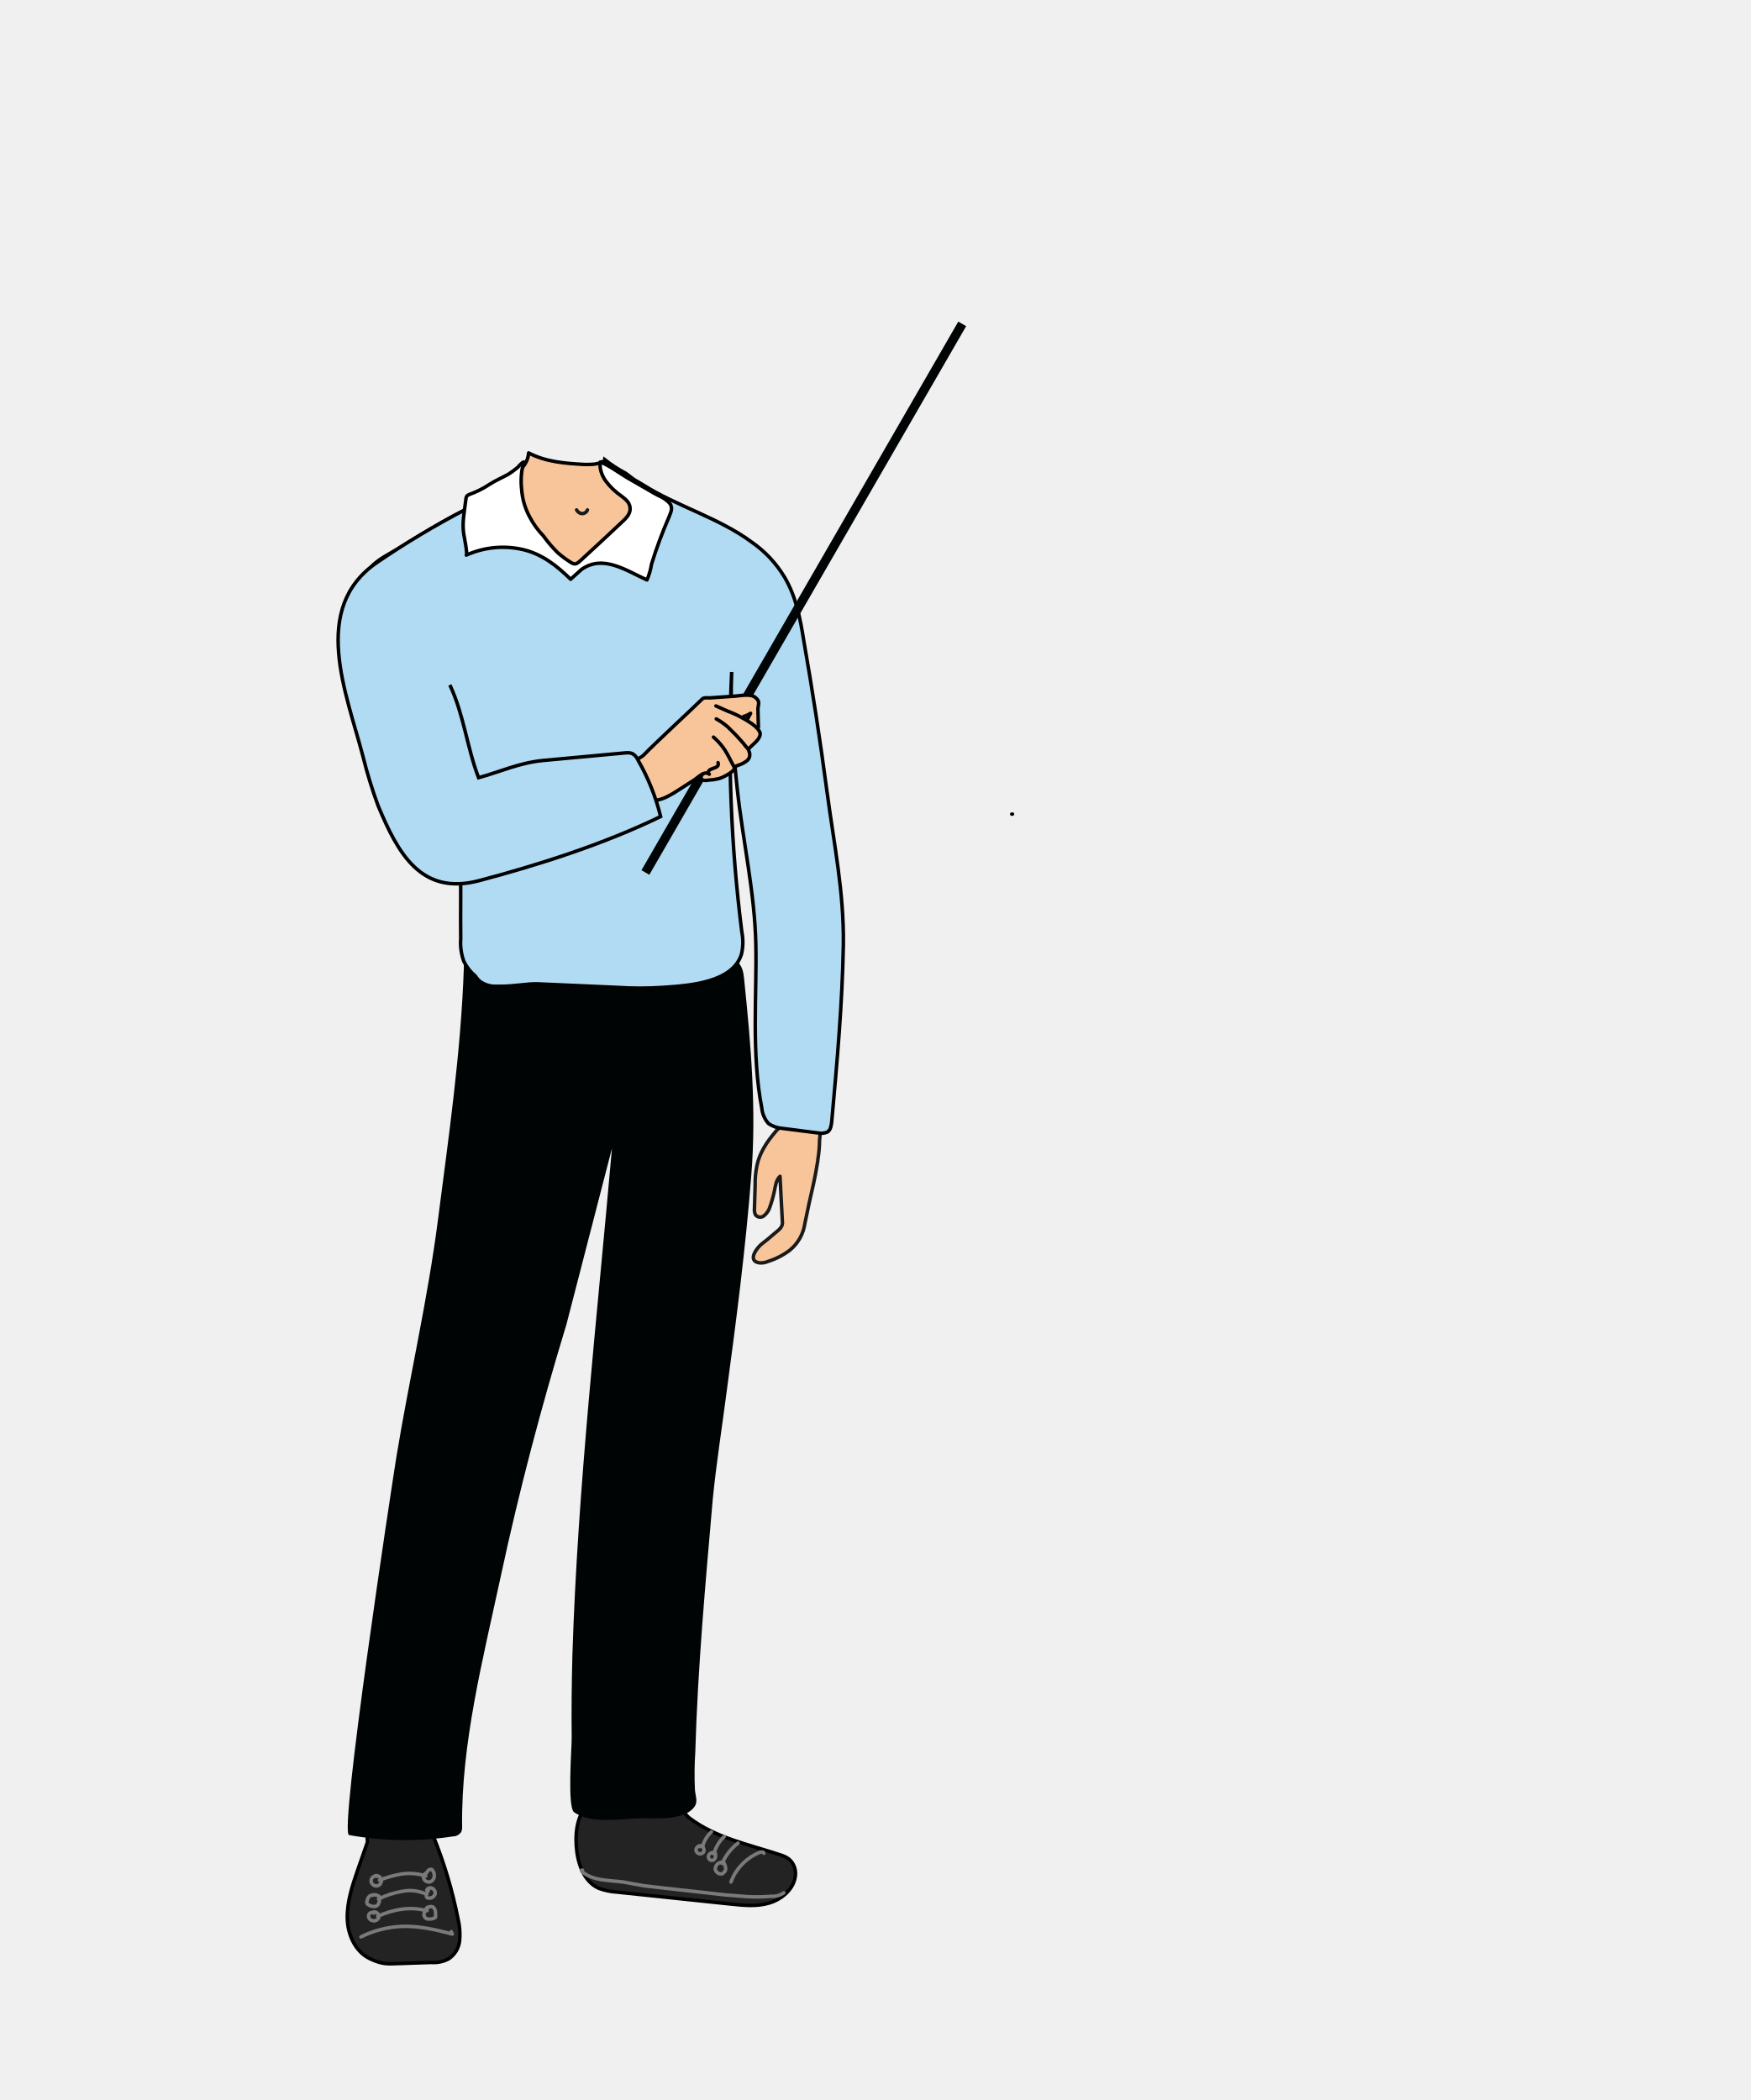
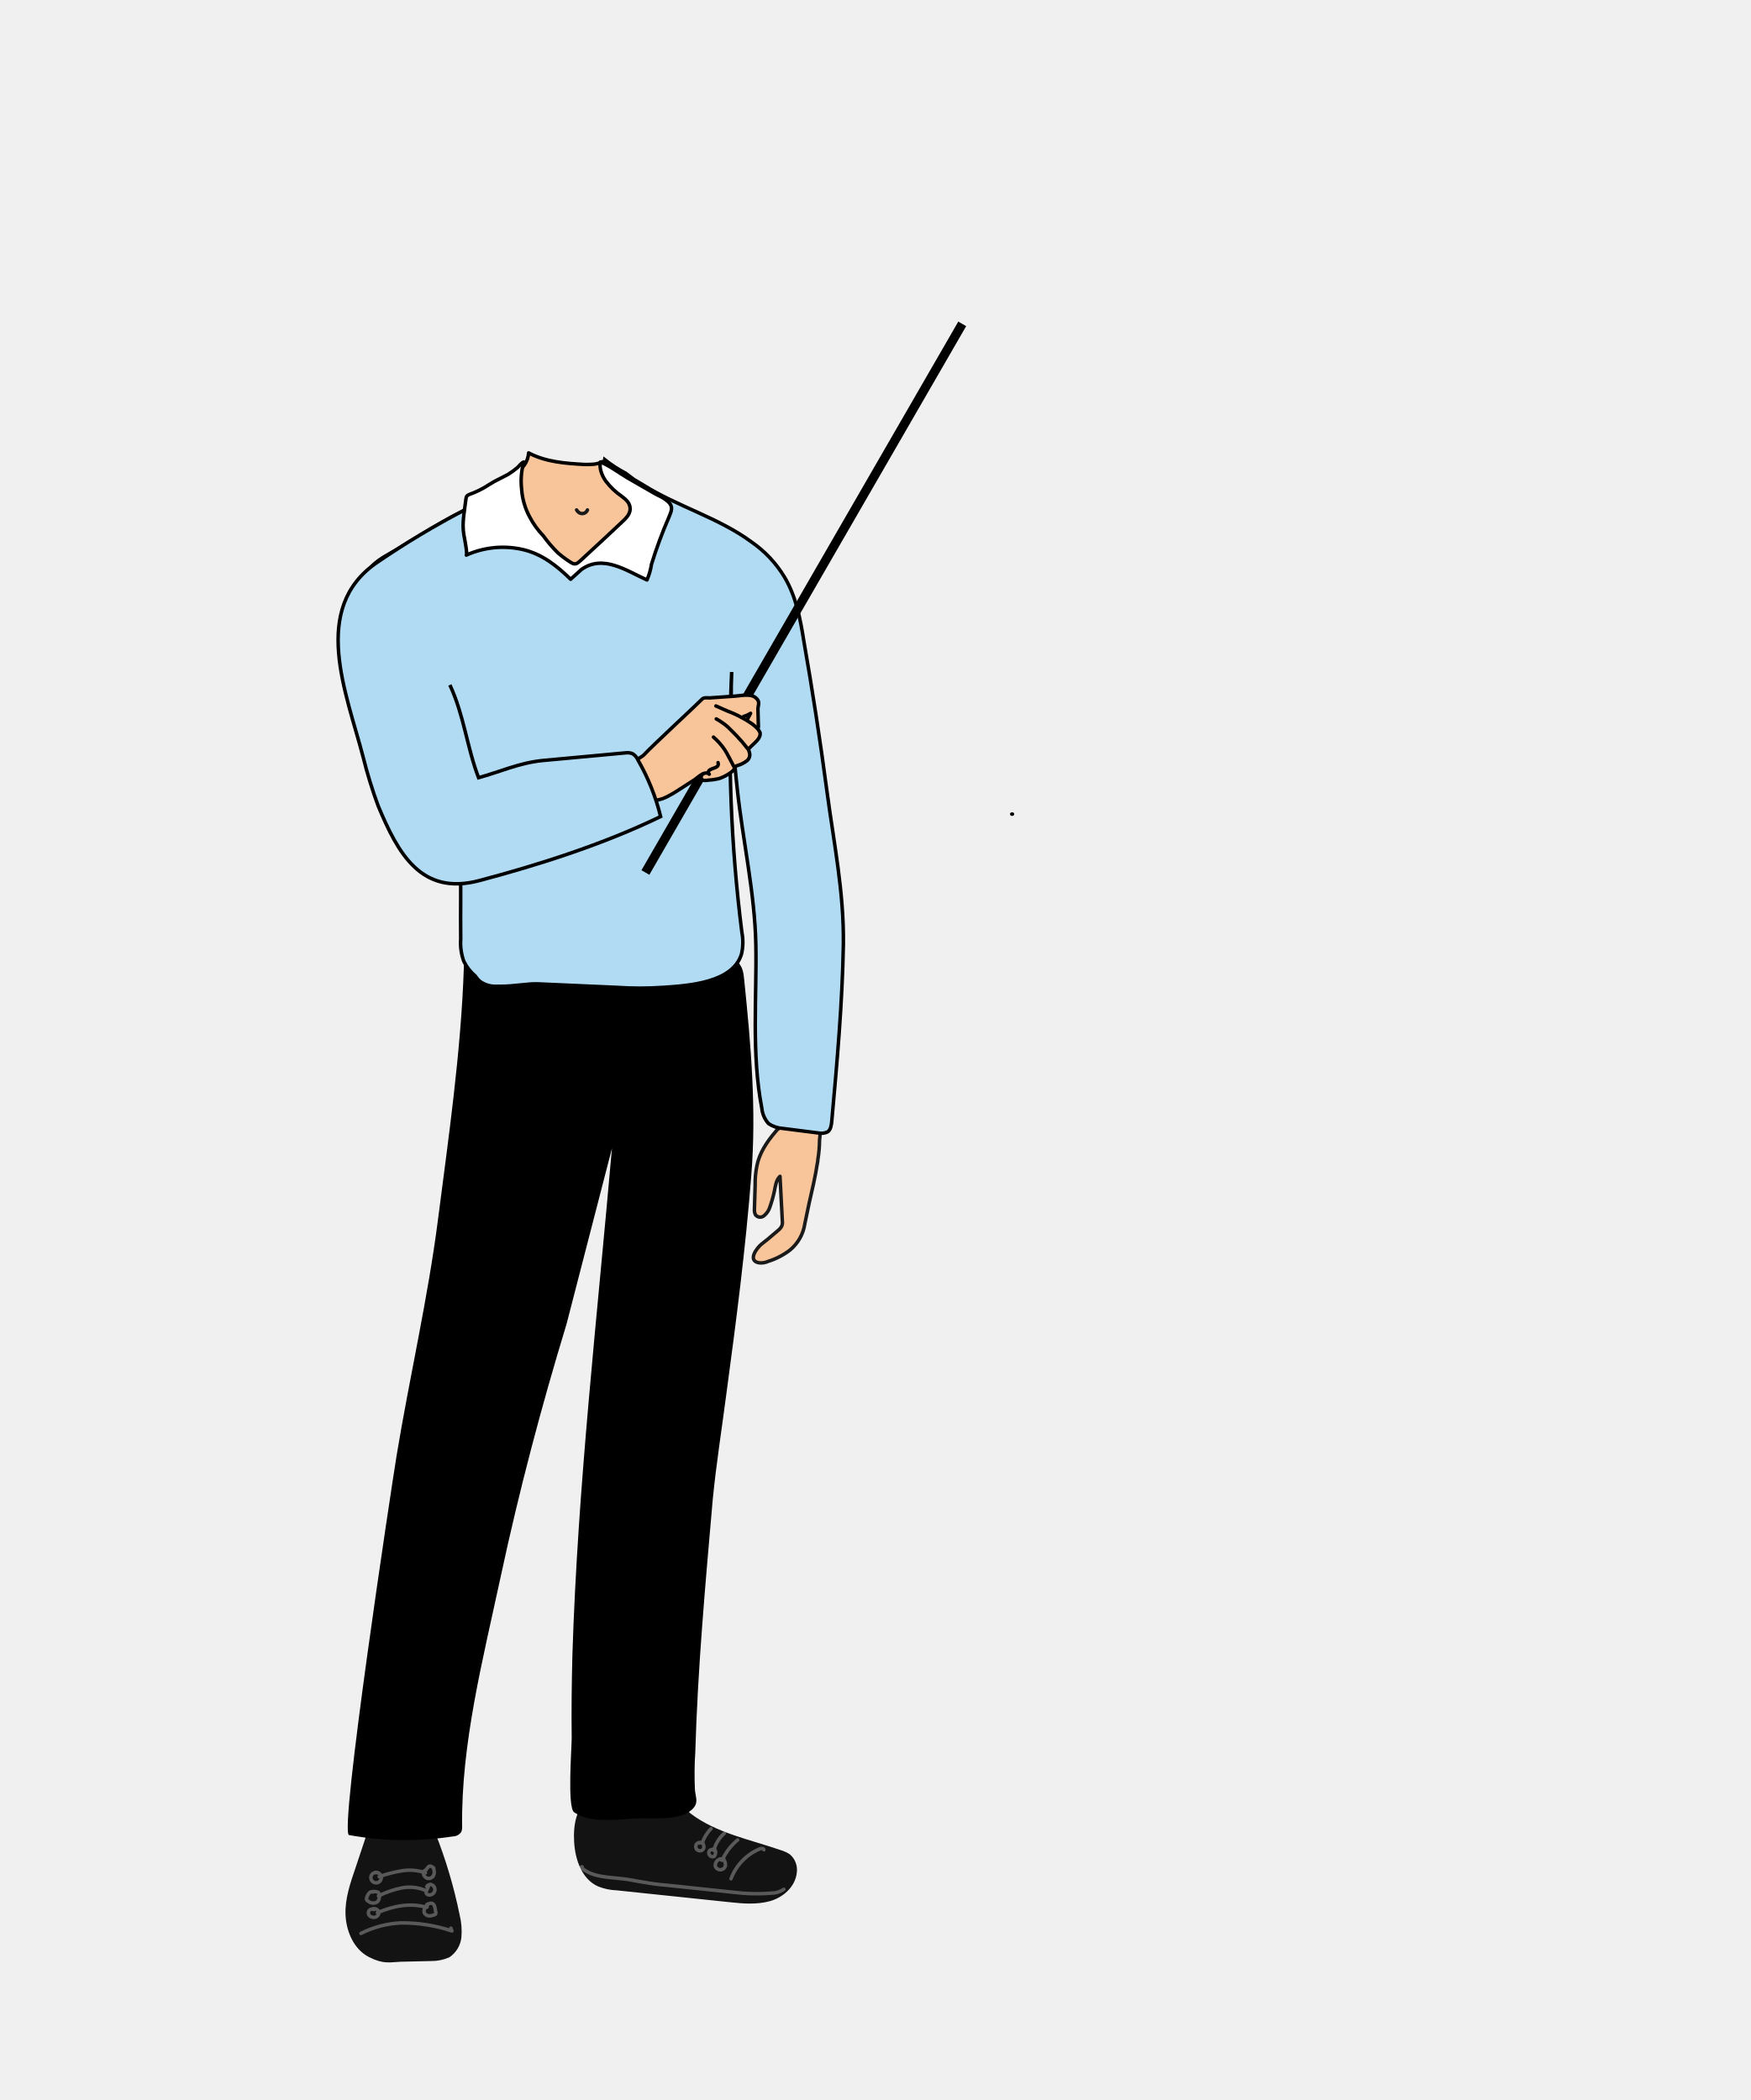
- <svg xmlns="http://www.w3.org/2000/svg" id="Layer_1" data-name="Layer 1" viewBox="0 0 500 600">
-   <defs>
-     <style>.cls-1{fill:#232323}.cls-1,.cls-5,.cls-7{stroke:#000}.cls-1,.cls-2,.cls-7{stroke-linecap:round;stroke-linejoin:round}.cls-2{fill:none;stroke:#7a7a7a}.cls-7{fill:#f8c59a}.cls-5{fill:#b1dbf2;stroke-miterlimit:10}</style>
-   </defs>
-   <path class="cls-1" d="M105 526.2l-2.9 8.3c-1.5 4.4-3 8.9-2.9 13.6s2.3 9.5 6.4 11.5 5.8 1.4 8.8 1.4l8.8-.3a9 9 0 004.9-1 7.1 7.1 0 003.2-5.3 19.2 19.2 0 00-.5-6.3 128.4 128.4 0 00-7-23.4c-.6-1.7-1.4-3.3-3.1-3.8a7.5 7.5 0 00-3-.3 33.1 33.1 0 00-7.7.9 9.2 9.2 0 00-3.7 1.4 3 3 0 00-1.3 3.3z" />
-   <path class="cls-2" d="M128.9 551.9l.3.7c-4.8-1.3-9.7-2.4-14.6-2.2a28.9 28.9 0 00-11.5 3m18.5-17.4a15.2 15.2 0 00-6.7-.6 29.9 29.9 0 00-6.5 1.8m13.4 4a11.2 11.2 0 00-7-.8 23.9 23.9 0 00-6.7 2.2m13.8 3.2c-.1-.2.2 0 .1.1a.2.2 0 01-.3 0c-4.6-1.3-9.5-.3-13.8 1.6" />
-   <path class="cls-2" d="M107.2 535.9a1.6 1.6 0 011.7 1 1.6 1.6 0 01-.8 1.8 1.5 1.5 0 01-1.9-.6 1.4 1.4 0 01.1-1.6 1.4 1.4 0 011.5-.4m-1.7 5.4a2.2 2.2 0 011.8.1l.4.2a.7.7 0 01.1.5 2.8 2.8 0 01-.5 2c-.7.7-1.9.4-2.7-.1a.7.7 0 01-.4-.5.9.9 0 01.1-.7 2.2 2.2 0 01.5-1.1 1.2 1.2 0 011.1-.4m-.1 4.9a1.2 1.2 0 011.6.5 1.1 1.1 0 01-.3 1.6c-.2.2-.4.2-.7.3a1.7 1.7 0 01-1.4-.5 1.2 1.2 0 01-.2-1.4 1 1 0 011.4-.3M122 545a2.3 2.3 0 011.6-.2 2 2 0 01.8 1.5v1c0 .2.1.4 0 .5s-.3.2-.5.3a3.9 3.9 0 01-1.5.2 1.2 1.2 0 01-1.2-.8 1.2 1.2 0 010-1 2.7 2.7 0 01.7-1.4h.3m-.3-5.1a1.1 1.1 0 011.2-.6 1.5 1.5 0 011.2 1.7 1.7 1.7 0 01-1.9 1.2.6.6 0 01-.6-.4 1.5 1.5 0 01.1-.9l.5-1.1m-1-4.5c.4-.2.6-.6.8-.8a1 1 0 011-.5c.2 0 .4.3.5.5a2.3 2.3 0 01.3 1.8 1.8 1.8 0 01-1.2 1.3 1.8 1.8 0 01-1.4-.4 1.5 1.5 0 01-.4-1.4c.1-.3.3-.6.6-.5" />
-   <path class="cls-1" d="M223 530a7.7 7.7 0 012.4 1.2 5.4 5.4 0 011.8 4.7c-.4 3.8-3.8 6.7-7.4 7.8s-7.4.7-11.2.3l-32.4-3.4a17.8 17.8 0 01-5.2-1.1c-4.4-2-6.1-7.4-6.4-12.2s.6-9.9 4.4-12.5 5.5-2 8.4-2.3 10.4-2.2 13.7-.5 3.3 5.5 5.8 7.4c7.4 5.7 17.4 7.7 26.1 10.6z" />
-   <path class="cls-2" d="M218.2 529.5c-.1-.5-.8-.4-1.3-.2a14.6 14.6 0 00-8.1 8.4m2-11.1a15.5 15.5 0 00-4.4 5.5c.1.2.4 0 .3-.1m.2-7.3a10.7 10.7 0 00-3 5m-.7-6.3a8.8 8.8 0 00-2.5 4.1c-.1.1.1 0 .1 0m23.1 13.3a5.6 5.6 0 01-3.6 1 51.2 51.2 0 01-6.8.1l-6.3-.5-17.1-1.9-6.1-.7-6.1-1.1c-4-.5-8.5-.3-11.6-2.9a.5.5 0 01-.2-.4c0-.1.3-.2.3 0" />
-   <path class="cls-2" d="M206.6 532.3h.2a3.7 3.7 0 01.5 1.7 1.8 1.8 0 01-1.1 1.4 1.7 1.7 0 01-1.9-1.4 2 2 0 011.6-1.9c.3-.1.7 0 .7.3a.5.5 0 01-.6-.2m-2.2-2.9l.5.2a1.3 1.3 0 01.1.6 1.6 1.6 0 01-.4 1.2 1 1 0 01-1.4-.1 1.1 1.1 0 01.1-1.5 1.4 1.4 0 011.5-.3m-4.3-1.8c0-.2.3-.3.5-.2l.4.4a1.3 1.3 0 01.2 1.3.8.8 0 01-.4.4 1.2 1.2 0 01-1.8-.9 1.3 1.3 0 011.7-1.2" />
-   <path d="M161.8 378.4c-7.2 23.6-13.5 47.5-18.7 71.7s-11.4 48.1-11.1 71.8a3 3 0 01-.3 1.6 3 3 0 01-2.4 1.2 89.1 89.1 0 01-29.6-.4c-2.9-.5 12.1-99.3 13.6-108.5 3.7-22.4 8.9-44.7 11.8-67.3s6.6-47.9 7.4-72.2a2.1 2.1 0 01.3-1.3 2.4 2.4 0 01.8-.6c5.1-2.6 10.2-1.8 15.7-1.8s13-.2 19.5-.1c11.9.2 23.9.7 35.9.7 2.2 0 4.6.1 6.1 1.7s1.6 3.4 1.8 5.3c1.9 18.4 3.5 37 2 55.6-1.6 20.8-4.3 41.5-7.1 62.3-1.3 10-2.9 20.1-3.9 30.2-2.1 24.1-4.3 48.2-5 72.4a93.7 93.7 0 00-.1 10.6c.1 1.8 1 3.4-.2 5-2.9 3.9-11 3.2-15.1 3.2-6 .1-14.1 1.8-19.2-1.7-2-1.4-.7-18.2-.7-21.2-.1-7.9 0-15.8.2-23.7 1.5-48.1 7.1-96.7 11.3-144.8" fill-rule="evenodd" fill="#000405" />
-   <path d="M233.6 331.4a2.2 2.2 0 01-.1.8c-.3 2-.7 4-1.1 5.9-.9 3.8-1.7 7.6-2.5 11.5a12 12 0 01-4.3 7.6 20.3 20.3 0 01-6.2 3.2 4.9 4.9 0 01-2.6.4c-3.4-.6-.6-4.3.8-5.4s2.2-1.7 3.3-2.7 2.6-1.8 2.6-3.3l-.7-13.3c-1.1 1-1.3 2.7-1.6 4.2a34.7 34.7 0 01-1.3 4.6 5.1 5.1 0 01-1.6 2.4 1.7 1.7 0 01-2.5-.2 3.2 3.2 0 01-.3-1.7l.2-6.7a25.9 25.9 0 01.5-5.6c.7-3.6 2.8-6.8 5.2-9.6a4.4 4.4 0 011.6-1.4 5.6 5.6 0 012.2-.3c2.4.1 5 0 7.3.8s1.7 1.3 1.6 3.1a36.6 36.6 0 01-.5 5.7z" stroke="#1a1a1a" fill="#f8c59a" stroke-linecap="round" stroke-linejoin="round" />
-   <path class="cls-5" d="M131.6 268.3a15.3 15.3 0 00.9 6.4 13.1 13.1 0 003.3 4.2 6.4 6.4 0 001.3 1.5 7.4 7.4 0 004.4 1.4h1.6c3.7 0 7.8-.8 10.4-.7l22.6 1a99.9 99.9 0 0013.4 0c7.3-.5 19.8-1.3 22.3-9.5a14.8 14.8 0 00.1-6.3A430.5 430.5 0 01209 192c-.5 11 .4 22.4 1.6 33.5 1.6 14.8 5 29.6 5.3 44.3s-1.3 31.2 1.7 46.8a7.7 7.7 0 001.9 4.4 8 8 0 004 1.4l10.2 1.3a4.2 4.2 0 002.7-.3c.9-.6 1.1-2 1.2-3.2 1.5-16.7 3-33.4 3.3-50.3.2-15-2.7-28.9-4.7-43.9s-4.1-28.6-6.6-42.9c-1-6.3-2.2-12.6-5.5-18.2a32.8 32.8 0 00-9.5-10.1c-9.2-6.8-21.3-10.2-30.8-16.2l-2.7-1.6-2.4-1.8a38.5 38.5 0 01-6-3.9 5 5 0 00.2 2.7 16.9 16.9 0 004.6 6 17.5 17.5 0 012.4 2.3 17.5 17.5 0 002.9 3.2l5.5 5.3c.1.2-4.6 1.8-5 1.9s-3.5-.5-5.3-.2a8.3 8.3 0 00-3.9 2.1c-2.2 1.7-5.2 6.1-8 6.8s-6.6-4-8.3-5.6c-6.1-5.8-10.2-15.5-19.2-12.4s-16.9 8.7-24.9 13.4c-5.2 3-10.5 5.2-9.5 12 .8 5.3 5.3 9.2 8.4 13.4 1.4 2 1.1 4.2 2 6.4 1.3 3.7 3.9 7.2 5.8 10.7 3.2 6.2 6.4 12.5 8.2 19.3 3.9 15 2.8 34.3 3 49.7z" />
-   <path transform="rotate(-60 229.611 170.902)" fill="#000405" d="M139.1 169.6h181v2.6h-181z" />
-   <path class="cls-7" d="M289.2 232.6h-.2m-83.9-14.7c.6 1.9-2.7 1.3-2.8 2.8a.9.9 0 00.3.5c-1.3-1.1-3.1.8-4.1 1.5l-4.5 2.9a31 31 0 01-3.6 2.1 9.7 9.7 0 01-2.2.8c-1.8.1-16.2 10.3-16.2 10.3s-1.3-13.9-4.6-16.4c0 0 14.4-4.4 16.6-6.8s16-15.2 16.5-15.8 1.6-.4 2.2-.4l7.2-.5c1.7-.1 4.4-.8 5.9.4s.7 2.1.7 3.3.1 2.6.1 3.9.2 1.2-.2 1.6l.7 1.2c.3 1.6-1.5 2.9-2.4 3.8s-1 .8-.7 1.7a2.2 2.2 0 01-.7 2.6 7.9 7.9 0 01-2.6 1.3c-.7.3-.9.3-1 1s-2.9 2.4-4.5 2.8a15.5 15.5 0 01-2.9.4c-.5.1-1.4.2-1.8-.2s-.3-1.1.3-1.6h-.1" />
-   <path d="M203.8 210.6a18.3 18.3 0 013.2 3.6c.9 1.4 1.6 2.9 2.4 4.4a2.1 2.1 0 00.4.6m-5.2-13.8a19.4 19.4 0 013.3 2.3l2.4 2.4 1.8 2 1.7 2.1m-9.3-12.5l3.4 1.5a27.1 27.1 0 013 1.3l2.2 1.2 1.7 1.1a10.7 10.7 0 011.6 1.4m-4-3.5a7.2 7.2 0 002-.9l-.8 1.5" fill="none" stroke-linecap="round" stroke-linejoin="round" stroke="#000" />
-   <path class="cls-5" d="M132.9 145.6a246.9 246.9 0 00-25.2 15.1c-19.2 13.1-8.7 37.4-4 55.5a133.3 133.3 0 004.3 14c5.7 13.7 12.3 25.8 28.9 21.4s35.3-10.3 51.8-18.3a61.8 61.8 0 00-6.5-16.2 3.6 3.6 0 00-1.6-1.8 4.1 4.1 0 00-1.9-.2l-23.8 2.2c-6.7.7-12 3.2-18.2 4.9-3.3-8.6-4.2-18-8.2-26.5" />
-   <path class="cls-7" d="M181.7 143.5a19.6 19.6 0 014.2 3.9 5.5 5.5 0 011.2 2.7c.2 1.8-.9 3.4-2.1 4.7a13.9 13.9 0 01-6.3 3.7c-2.1.5-4.3.7-6.5 1.2a21.2 21.2 0 00-7.4 3.6 3.2 3.2 0 01-2.4.9 4.7 4.7 0 01-.9-.6c-2.8-2.2-5.9-5.1-9.2-6.6s-5.9-1-8.3-3.3-5.7-5.8-5.1-9.3a8.5 8.5 0 01.9-2.2c1.7-3 4.5-5.2 7.4-7.1a6.9 6.9 0 003.8-5.7c4.9 2.6 10.5 3 15.9 3.3 1.8 0 3.6.1 5.1-.8-.2 5.3 6 8.8 9.7 11.6z" />
-   <path d="M167.8 145.7a1.6 1.6 0 01-2.6.6c-.2-.1-.3-.4-.5-.6" stroke="#1a1a1a" fill="none" stroke-linecap="round" stroke-linejoin="round" />
-   <path d="M180 145.5c-.1 1.6-1.3 2.7-2.6 3.9l-4.8 4.5-6.6 6.1c-1.4 1.3-1.8 1.5-3.4.4a28.5 28.5 0 01-3.3-2.5 37.2 37.2 0 01-4.1-4.8 23.2 23.2 0 01-3.9-5.4 19.5 19.5 0 01-2.3-7.9 20.5 20.5 0 01.6-7.8c-.6.2-1.3 1.1-1.8 1.6a24.8 24.8 0 01-2.6 1.9c-1.8 1-3.7 1.8-5.4 2.9a26.2 26.2 0 01-5.8 2.9 1.5 1.5 0 00-.7.5 1.9 1.9 0 00-.2.7c-.4 3.5-1.2 6.9-.6 10.3.1.5 1.1 5.6.7 5.8a25.5 25.5 0 0116.1-1.6c5.6 1.3 9.8 4.7 13.7 8.5l3.1-2.8c6.2-4.4 12.9.4 18.7 3a17.8 17.8 0 001.3-4.5 128.4 128.4 0 015-13.5c.7-1.7 1.3-3-.3-4.4s-2.7-1.6-4-2.4l-7.8-4.5c-2.5-1.5-4.8-3.3-7.5-4.4-.4 1.8.5 4 1.5 5.4a19.2 19.2 0 004.6 4.4c1.3 1 2.4 1.9 2.4 3.7z" fill="#fff" stroke-linecap="round" stroke-linejoin="round" stroke="#000" />
+ <svg xmlns="http://www.w3.org/2000/svg" viewBox="0 0 500 600">
+   <g opacity="0.92">
+     <path d="M104.9,525.2l-2.8,8.4c-1.5,4.4-3.1,8.9-2.9,13.5s2.3,9.5,6.4,11.6,5.8,1.4,8.8,1.3l8.7-.2a12.1,12.1,0,0,0,5-1,7.4,7.4,0,0,0,3.2-5.3,19.2,19.2,0,0,0-.5-6.3,137.9,137.9,0,0,0-7-23.5c-.6-1.6-1.4-3.2-3.1-3.8a10.5,10.5,0,0,0-3.1-.3,49.2,49.2,0,0,0-7.6.9,9.8,9.8,0,0,0-3.8,1.5A3.1,3.1,0,0,0,104.9,525.2Z" stroke="#000" stroke-linecap="round" stroke-linejoin="round" />
+   </g>
+   <g opacity="0.3">
+     <path d="M128.8,550.9l.3.8a45.1,45.1,0,0,0-14.6-2.3,28.4,28.4,0,0,0-11.4,3" fill="none" stroke="#fff" stroke-linecap="round" stroke-linejoin="round" />
+     <path d="M121.5,535.1a13.5,13.5,0,0,0-6.6-.6,35.5,35.5,0,0,0-6.6,1.7" fill="none" stroke="#fff" stroke-linecap="round" stroke-linejoin="round" />
+     <path d="M121.7,540.2a11.6,11.6,0,0,0-6.9-.8,26.6,26.6,0,0,0-6.7,2.3" fill="none" stroke="#fff" stroke-linecap="round" stroke-linejoin="round" />
+     <path d="M121.8,544.8c0-.1.3,0,.2.1h-.4c-4.5-1.3-9.4-.3-13.8,1.6" fill="none" stroke="#fff" stroke-linecap="round" stroke-linejoin="round" />
+     <path d="M107.1,535a1.5,1.5,0,0,1,1,2.8,1.5,1.5,0,0,1-1.9-2.2,1.4,1.4,0,0,1,1.6-.5" fill="none" stroke="#fff" stroke-linecap="round" stroke-linejoin="round" />
+     <path d="M106.1,540.5a3.7,3.7,0,0,1,1.8.1c.1.1.3.1.3.3a.6.6,0,0,1,.1.4,2.3,2.3,0,0,1-.4,2,2.1,2.1,0,0,1-2.7-.1.8.8,0,0,1-.5-.5,1.7,1.7,0,0,1,.1-.7,3.9,3.9,0,0,1,.6-1.1.9.9,0,0,1,1.1-.3" fill="none" stroke="#fff" stroke-linecap="round" stroke-linejoin="round" />
+     <path d="M106.4,545.4a1.4,1.4,0,0,1,1.6.5,1.2,1.2,0,0,1-.3,1.6,1.1,1.1,0,0,1-.7.3,1.7,1.7,0,0,1-1.5-.5,1.2,1.2,0,0,1-.1-1.4,1.1,1.1,0,0,1,1.4-.3" fill="none" stroke="#fff" stroke-linecap="round" stroke-linejoin="round" />
+     <path d="M122,544.1c.5-.2,1.1-.5,1.6-.2s.6.9.7,1.5l.2,1a.9.9,0,0,1-.1.5.5.5,0,0,1-.4.2,4,4,0,0,1-1.5.3,1.6,1.6,0,0,1-1.3-.9,1.4,1.4,0,0,1,0-.9,6.1,6.1,0,0,1,.7-1.4h.3" fill="none" stroke="#fff" stroke-linecap="round" stroke-linejoin="round" />
+     <path d="M121.9,539a1.3,1.3,0,0,1,1.1-.6,1.5,1.5,0,0,1,1.2,1.8,1.6,1.6,0,0,1-1.8,1.2.9.9,0,0,1-.6-.4.8.8,0,0,1,.1-.9l.5-1.2" fill="none" stroke="#fff" stroke-linecap="round" stroke-linejoin="round" />
+     <path d="M121.4,534.4c.7-.3.9-1.7,1.9-1.1s.5.5.6.8a2.2,2.2,0,0,1-.1,1.8,1.5,1.5,0,0,1-2.8-.4c-.1-.3,0-1.2.6-1.1" fill="none" stroke="#fff" stroke-linecap="round" stroke-linejoin="round" />
+   </g>
+   <g opacity="0.92">
+     <path d="M222.9,529.1a8.8,8.8,0,0,1,2.4,1.1,5.3,5.3,0,0,1,1.8,4.8c-.4,3.8-3.7,6.7-7.3,7.7s-7.5.7-11.2.3l-32.4-3.4a15.1,15.1,0,0,1-5.2-1.1c-4.4-2-6.2-7.3-6.5-12.2s.6-9.8,4.4-12.5,5.6-2,8.5-2.2,10.3-2.2,13.6-.6,3.4,5.5,5.9,7.5C204.3,524.2,214.3,526.1,222.9,529.1Z" stroke="#000" stroke-linecap="round" stroke-linejoin="round" />
+   </g>
+   <g opacity="0.3">
+     <path d="M218.2,528.5c-.2-.5-.9-.4-1.3-.2a15,15,0,0,0-8.1,8.5" fill="none" stroke="#fff" stroke-linecap="round" stroke-linejoin="round" />
+     <path d="M210.7,525.7a16.4,16.4,0,0,0-4.3,5.5c.1.1.3,0,.3-.2" fill="none" stroke="#fff" stroke-linecap="round" stroke-linejoin="round" />
+     <path d="M206.9,523.8a9.7,9.7,0,0,0-3,4.9" fill="none" stroke="#fff" stroke-linecap="round" stroke-linejoin="round" />
+     <path d="M203.1,522.5a10.1,10.1,0,0,0-2.5,4.1s.2,0,.1-.1" fill="none" stroke="#fff" stroke-linecap="round" stroke-linejoin="round" />
+     <path d="M223.9,539.8a6.4,6.4,0,0,1-3.6,1.1,51.7,51.7,0,0,1-6.8.1c-2.1-.1-4.2-.4-6.3-.6l-17.1-1.8a59.7,59.7,0,0,1-6.1-.8c-2.1-.3-4.1-.8-6.1-1-4.1-.5-8.5-.4-11.6-3q-.3-.1-.3-.3c.1-.2.4-.2.3,0" fill="none" stroke="#fff" stroke-linecap="round" stroke-linejoin="round" />
+     <path d="M206.5,531.4h.3a2.5,2.5,0,0,1,.4,1.7,1.5,1.5,0,0,1-2.9,0,2,2,0,0,1,1.5-2c.3,0,.7.1.7.4a.4.4,0,0,1-.5-.2" fill="none" stroke="#fff" stroke-linecap="round" stroke-linejoin="round" />
+     <path d="M203.7,528.4a.4.4,0,0,1,.5.2.7.7,0,0,1,.2.6,1.7,1.7,0,0,1-.4,1.2,1.1,1.1,0,0,1-1.3-1.7,1.6,1.6,0,0,1,1.5-.2" fill="none" stroke="#fff" stroke-linecap="round" stroke-linejoin="round" />
+     <path d="M199.8,526.6c.1-.2.4-.2.6-.2l.4.4a1.5,1.5,0,0,1,.2,1.3,1,1,0,0,1-.4.5,1.2,1.2,0,1,1-.2-2.1" fill="none" stroke="#fff" stroke-linecap="round" stroke-linejoin="round" />
+   </g>
+   <path d="M161.8,378.4c-7.2,23.6-13.5,47.5-18.7,71.7s-11.4,48.1-11.1,71.8a3,3,0,0,1-.3,1.6,3,3,0,0,1-2.4,1.2,89.1,89.1,0,0,1-29.6-.4c-2.9-.5,12.1-99.3,13.6-108.5,3.7-22.4,8.9-44.7,11.8-67.3s6.6-47.9,7.4-72.2a2.1,2.1,0,0,1,.3-1.3,2.4,2.4,0,0,1,.8-.6c5.1-2.6,10.2-1.8,15.7-1.8s13-.2,19.5-.1c11.9.2,23.9.7,35.9.7,2.2,0,4.6.1,6.1,1.7s1.6,3.4,1.8,5.3c1.9,18.4,3.5,37,2,55.6-1.6,20.8-4.3,41.5-7.1,62.3-1.3,10-2.9,20.1-3.9,30.2-2.1,24.1-4.3,48.2-5,72.4a93.7,93.7,0,0,0-.1,10.6c.1,1.8,1,3.4-.2,5-2.9,3.9-11,3.2-15.1,3.2-6,.1-14.1,1.8-19.2-1.7-2-1.4-.7-18.2-.7-21.2-.1-7.9,0-15.8.2-23.7,1.5-48.1,7.1-96.7,11.3-144.8" fill-rule="evenodd" />
+   <path d="M233.6,331.4a2.2,2.2,0,0,1-.1.8c-.3,2-.7,4-1.1,5.9-.9,3.8-1.7,7.6-2.5,11.5a12,12,0,0,1-4.3,7.6,20.3,20.3,0,0,1-6.2,3.2,4.9,4.9,0,0,1-2.6.4c-3.4-.6-.6-4.3.8-5.4s2.2-1.7,3.3-2.7,2.6-1.8,2.6-3.3l-.7-13.3c-1.1,1-1.3,2.7-1.6,4.2a34.7,34.7,0,0,1-1.3,4.6,5.1,5.1,0,0,1-1.6,2.4,1.7,1.7,0,0,1-2.5-.2,3.2,3.2,0,0,1-.3-1.7l.2-6.7a25.9,25.9,0,0,1,.5-5.6c.7-3.6,2.8-6.8,5.2-9.6a4.4,4.4,0,0,1,1.6-1.4,5.6,5.6,0,0,1,2.2-.3c2.4.1,5,0,7.3.8s1.7,1.3,1.6,3.1A36.6,36.6,0,0,1,233.6,331.4Z" fill="#f8c59a" stroke="#1a1a1a" stroke-linecap="round" stroke-linejoin="round" />
+   <path d="M131.6,268.3a15.3,15.3,0,0,0,.9,6.4,13.1,13.1,0,0,0,3.3,4.2,6.4,6.4,0,0,0,1.3,1.5,7.4,7.4,0,0,0,4.4,1.4h1.6c3.7,0,7.8-.8,10.4-.7l22.6,1a99.9,99.9,0,0,0,13.4,0c7.3-.5,19.8-1.3,22.3-9.5a14.8,14.8,0,0,0,.1-6.3,430.5,430.5,0,0,1-2.9-74.3c-.5,11,.4,22.4,1.6,33.5,1.6,14.8,5,29.6,5.3,44.3s-1.3,31.2,1.7,46.8a7.7,7.7,0,0,0,1.9,4.4,8,8,0,0,0,4,1.4l10.2,1.3a4.2,4.2,0,0,0,2.7-.3c.9-.6,1.1-2,1.2-3.2,1.5-16.7,3-33.4,3.3-50.3.2-15-2.7-28.9-4.7-43.9s-4.1-28.6-6.6-42.9c-1-6.3-2.2-12.6-5.5-18.2a32.8,32.8,0,0,0-9.5-10.1c-9.2-6.8-21.3-10.2-30.8-16.2l-2.7-1.6-2.4-1.8a38.5,38.5,0,0,1-6-3.9,5,5,0,0,0,.2,2.7,16.9,16.9,0,0,0,4.6,6,17.5,17.5,0,0,1,2.4,2.3,17.5,17.5,0,0,0,2.9,3.2l5.5,5.3c.1.2-4.6,1.8-5,1.9s-3.5-.5-5.3-.2a8.3,8.3,0,0,0-3.9,2.1c-2.2,1.7-5.2,6.1-8,6.8s-6.6-4-8.3-5.6c-6.1-5.8-10.2-15.5-19.2-12.4s-16.9,8.7-24.9,13.4c-5.2,3-10.5,5.2-9.5,12,.8,5.3,5.3,9.2,8.4,13.4,1.4,2,1.1,4.2,2,6.4,1.3,3.7,3.9,7.2,5.8,10.7,3.2,6.2,6.4,12.5,8.2,19.3C132.5,233.6,131.4,252.9,131.6,268.3Z" fill="#b1dbf2" stroke="#000" stroke-miterlimit="10" />
+   <rect x="139.1" y="169.6" width="181" height="2.6" transform="translate(-33.2 284.3) rotate(-60)" />
+   <path d="M289.2,232.6H289" fill="#f8c59a" stroke="#000" stroke-linecap="round" stroke-linejoin="round" />
+   <path d="M205.1,217.9c.6,1.9-2.7,1.3-2.8,2.8a.9.9,0,0,0,.3.5c-1.3-1.1-3.1.8-4.1,1.5l-4.5,2.9a31,31,0,0,1-3.6,2.1,9.7,9.7,0,0,1-2.2.8c-1.8.1-16.2,10.3-16.2,10.3s-1.3-13.9-4.6-16.4c0,0,14.4-4.4,16.6-6.8s16-15.2,16.5-15.8,1.6-.4,2.2-.4l7.2-.5c1.7-.1,4.4-.8,5.9.4s.7,2.1.7,3.3.1,2.6.1,3.9.2,1.2-.2,1.6l.7,1.2c.3,1.6-1.5,2.9-2.4,3.8s-1,.8-.7,1.7a2.2,2.2,0,0,1-.7,2.6,7.9,7.9,0,0,1-2.6,1.3c-.7.3-.9.3-1,1s-2.9,2.4-4.5,2.8a15.5,15.5,0,0,1-2.9.4c-.5.1-1.4.2-1.8-.2s-.3-1.1.3-1.6h-.1" fill="#f8c59a" stroke="#000" stroke-linecap="round" stroke-linejoin="round" />
+   <path d="M203.8,210.6a18.3,18.3,0,0,1,3.2,3.6c.9,1.4,1.6,2.9,2.4,4.4a2.1,2.1,0,0,0,.4.6h0" fill="none" stroke="#000" stroke-linecap="round" stroke-linejoin="round" />
+   <path d="M204.6,205.4a19.4,19.4,0,0,1,3.3,2.3l2.4,2.4,1.8,2,1.7,2.1" fill="none" stroke="#000" stroke-linecap="round" stroke-linejoin="round" />
+   <path d="M204.5,201.7l3.4,1.5a27.1,27.1,0,0,1,3,1.3l2.2,1.2,1.7,1.1a10.7,10.7,0,0,1,1.6,1.4" fill="none" stroke="#000" stroke-linecap="round" stroke-linejoin="round" />
+   <path d="M212.4,204.7a7.2,7.2,0,0,0,2-.9l-.8,1.5" fill="none" stroke="#000" stroke-linecap="round" stroke-linejoin="round" />
+   <path d="M132.9,145.6a246.9,246.9,0,0,0-25.2,15.1c-19.2,13.1-8.7,37.4-4,55.5a133.3,133.3,0,0,0,4.3,14c5.7,13.7,12.3,25.8,28.9,21.4s35.3-10.3,51.8-18.3a61.8,61.8,0,0,0-6.5-16.2,3.6,3.6,0,0,0-1.6-1.8,4.1,4.1,0,0,0-1.9-.2l-23.8,2.2c-6.7.7-12,3.2-18.2,4.9-3.3-8.6-4.2-18-8.2-26.5" fill="#b1dbf2" stroke="#000" stroke-miterlimit="10" />
+   <path d="M181.7,143.5a19.6,19.6,0,0,1,4.2,3.9,5.5,5.5,0,0,1,1.2,2.7c.2,1.8-.9,3.4-2.1,4.7a13.9,13.9,0,0,1-6.3,3.7c-2.1.5-4.3.7-6.5,1.2a21.2,21.2,0,0,0-7.4,3.6,3.2,3.2,0,0,1-2.4.9,4.7,4.7,0,0,1-.9-.6c-2.8-2.2-5.9-5.1-9.2-6.6s-5.9-1-8.3-3.3-5.7-5.8-5.1-9.3a8.5,8.5,0,0,1,.9-2.2c1.7-3,4.5-5.2,7.4-7.1a6.9,6.9,0,0,0,3.8-5.7c4.9,2.6,10.5,3,15.9,3.3,1.8,0,3.6.1,5.1-.8C171.8,137.2,178,140.7,181.7,143.5Z" fill="#f8c59a" stroke="#000" stroke-linecap="round" stroke-linejoin="round" />
+   <path d="M167.8,145.7a1.6,1.6,0,0,1-2.6.6c-.2-.1-.3-.4-.5-.6" fill="none" stroke="#1a1a1a" stroke-linecap="round" stroke-linejoin="round" />
+   <path d="M180,145.5c-.1,1.6-1.3,2.7-2.6,3.9l-4.8,4.5L166,160c-1.4,1.3-1.8,1.5-3.4.4a28.5,28.5,0,0,1-3.3-2.5,37.2,37.2,0,0,1-4.1-4.8,23.2,23.2,0,0,1-3.9-5.4,19.5,19.5,0,0,1-2.3-7.9,20.5,20.5,0,0,1,.6-7.8c-.6.2-1.3,1.1-1.8,1.6a24.8,24.8,0,0,1-2.6,1.9c-1.8,1-3.7,1.8-5.4,2.9a26.2,26.2,0,0,1-5.8,2.9,1.5,1.5,0,0,0-.7.5,1.9,1.9,0,0,0-.2.7c-.4,3.5-1.2,6.9-.6,10.3.1.5,1.1,5.6.7,5.8a25.5,25.5,0,0,1,16.1-1.6c5.6,1.3,9.8,4.7,13.7,8.5l3.1-2.8c6.2-4.4,12.9.4,18.7,3a17.8,17.8,0,0,0,1.3-4.5,128.4,128.4,0,0,1,5-13.5c.7-1.7,1.3-3-.3-4.4s-2.7-1.6-4-2.4l-7.8-4.5c-2.5-1.5-4.8-3.3-7.5-4.4-.4,1.8.5,4,1.5,5.4a19.2,19.2,0,0,0,4.6,4.4C178.9,142.8,180,143.7,180,145.5Z" fill="#fff" stroke="#000" stroke-linecap="round" stroke-linejoin="round" />
</svg>
